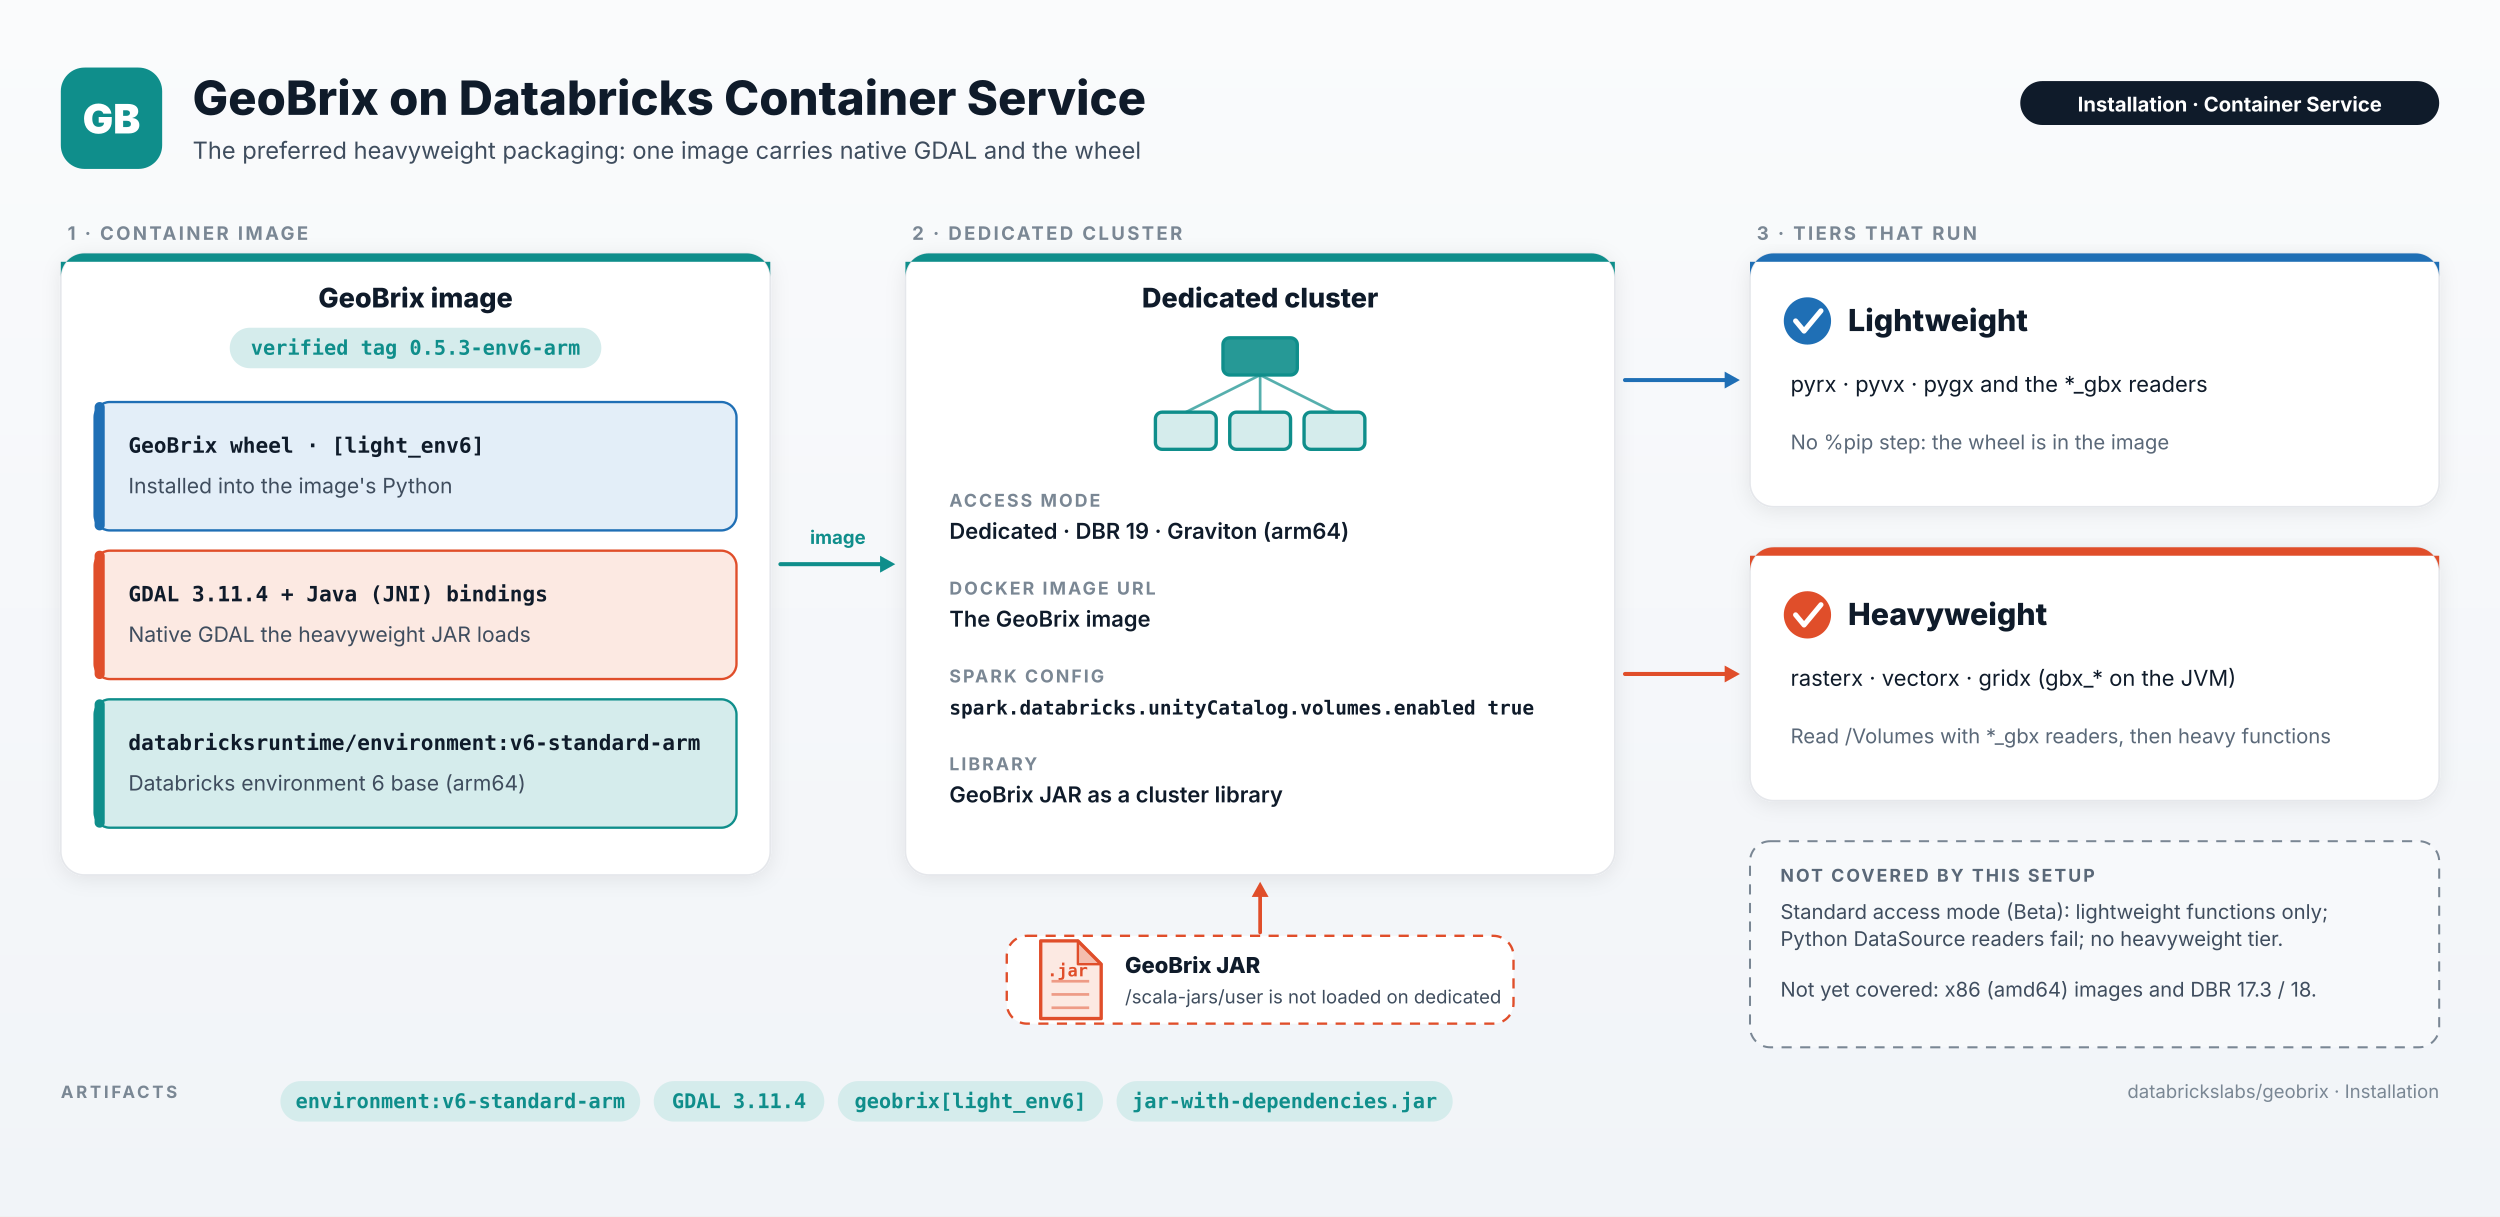
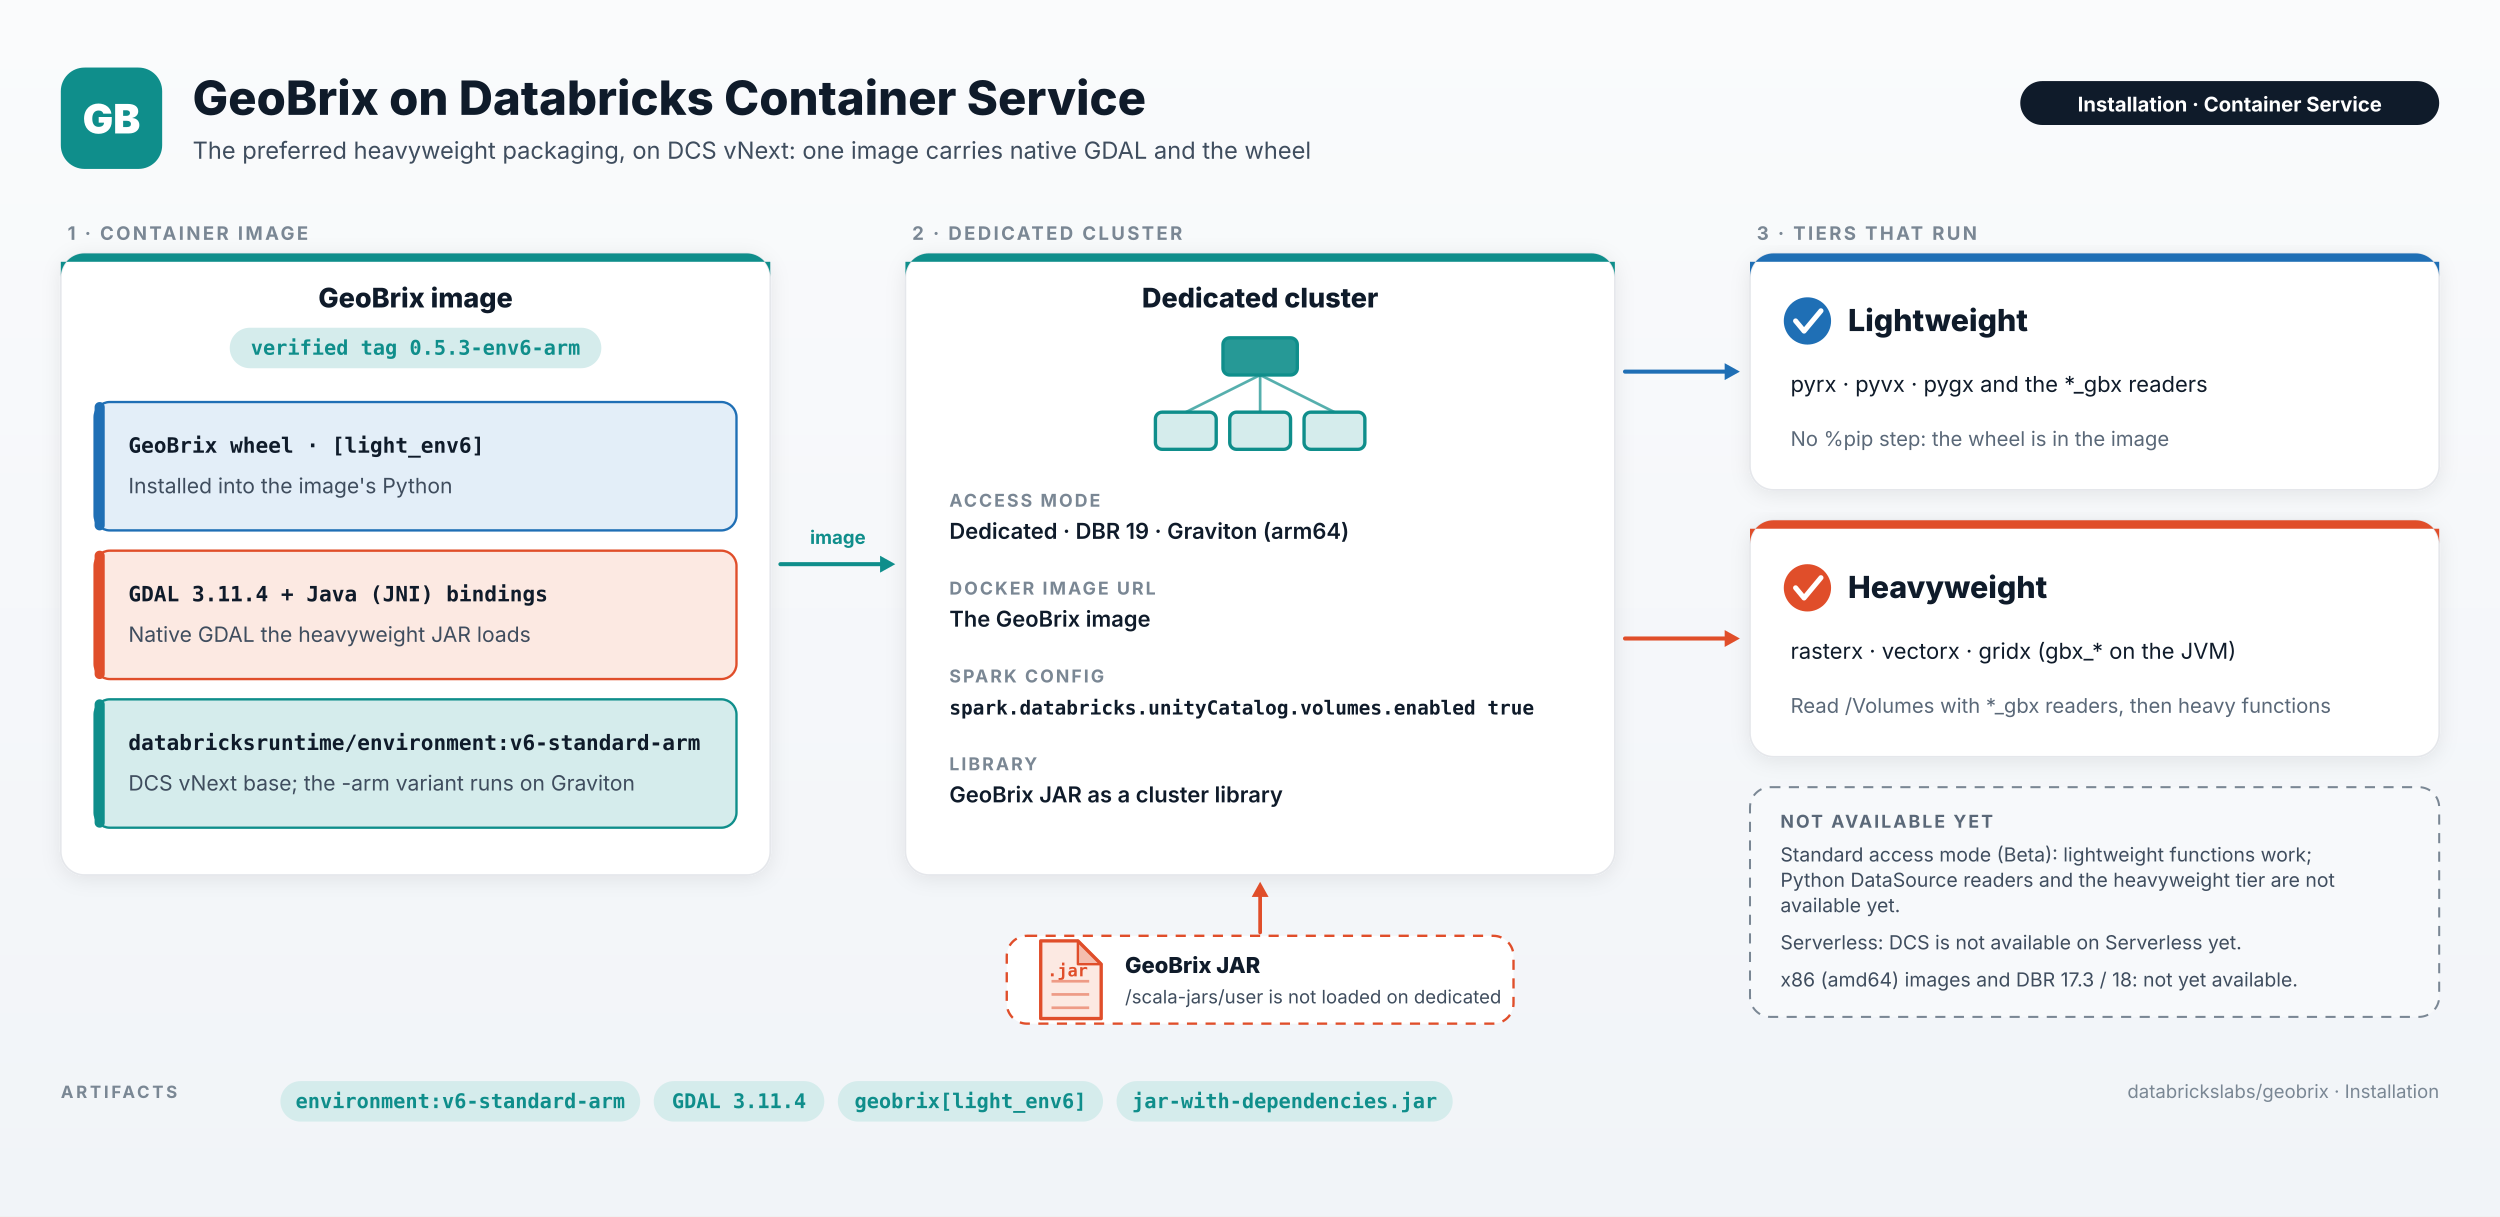
<svg xmlns="http://www.w3.org/2000/svg" viewBox="0 0 1480 720" width="1480" height="720" style="font-family: Inter, -apple-system, system-ui, sans-serif;">
  <defs>
    <filter id="card-shadow" x="-5%" y="-5%" width="110%" height="115%">
      <feDropShadow dx="0" dy="2" stdDeviation="6" flood-color="#0F1B2A" flood-opacity="0.08" />
    </filter>
    <linearGradient id="bg" x1="0" y1="0" x2="0" y2="1">
      <stop offset="0" stop-color="#FAFBFC" />
      <stop offset="1" stop-color="#F1F4F8" />
    </linearGradient>
  </defs>
  <rect x="0" y="0" width="1480" height="720" fill="url(#bg)" />
  <rect x="36" y="40" rx="14" ry="14" width="60" height="60" fill="#0F8E8B" />
  <text x="66.0" y="79.0" text-anchor="middle" font-family="Inter, -apple-system, system-ui, sans-serif" font-size="24" font-weight="900" fill="#FFFFFF">GB</text>
  <text x="114" y="68" font-family="Inter, -apple-system, system-ui, sans-serif" font-size="28" font-weight="800" fill="#0F1B2A" text-anchor="start">GeoBrix on Databricks Container Service</text>
-   <text x="114" y="94" font-family="Inter, -apple-system, system-ui, sans-serif" font-size="14" font-weight="400" fill="#3F4D5E" text-anchor="start">The preferred heavyweight packaging: one image carries native GDAL and the wheel</text>
+   <text x="114" y="94" font-family="Inter, -apple-system, system-ui, sans-serif" font-size="14" font-weight="400" fill="#3F4D5E" text-anchor="start">The preferred heavyweight packaging, on DCS vNext: one image carries native GDAL and the wheel</text>
  <rect x="1196" y="48" rx="13" ry="13" width="248" height="26" fill="#0F1B2A" />
  <text x="1320.0" y="66" text-anchor="middle" font-family="Inter, -apple-system, system-ui, sans-serif" font-size="12" font-weight="700" fill="#FFFFFF">Installation  ·  Container Service</text>
  <text x="40" y="142" font-family="Inter, -apple-system, system-ui, sans-serif" font-size="11" font-weight="700" fill="#7A8794" text-anchor="start" letter-spacing="1.4">1 · CONTAINER IMAGE</text>
  <rect x="36" y="150" rx="14" ry="14" width="420" height="368" fill="#FFFFFF" stroke="#E5E7EB" stroke-width="1" filter="url(#card-shadow)" />
  <path d="M 36 164 A 14 14 0 0 1 50 150 H 442 A 14 14 0 0 1 456 164 V 155 H 36 Z" fill="#0F8E8B" />
  <text x="246.0" y="182" font-family="Inter, -apple-system, system-ui, sans-serif" font-size="16" font-weight="800" fill="#0F1B2A" text-anchor="middle">GeoBrix image</text>
  <rect x="136.0" y="194" rx="12" ry="12" width="220" height="24" fill="#D5ECEC" />
  <text x="246.0" y="210.0" text-anchor="middle" font-family="ui-monospace, SFMono-Regular, Menlo, Consolas, monospace" font-size="12" font-weight="700" fill="#0F8E8B">verified tag  0.5.3-env6-arm</text>
  <rect x="56" y="238" rx="9" ry="9" width="380" height="76" fill="#E3EEF8" stroke="#1F6FB5" stroke-width="1.4" />
  <rect x="56" y="238" width="6" height="76" rx="3" ry="3" fill="#1F6FB5" />
  <text x="76" y="268" font-family="ui-monospace, SFMono-Regular, Menlo, Consolas, monospace" font-size="12.5" font-weight="700" fill="#0F1B2A" text-anchor="start">GeoBrix wheel  ·  [light_env6]</text>
  <text x="76" y="292" font-family="Inter, -apple-system, system-ui, sans-serif" font-size="12.5" font-weight="400" fill="#3F4D5E" text-anchor="start">Installed into the image's Python</text>
  <rect x="56" y="326" rx="9" ry="9" width="380" height="76" fill="#FCE9E2" stroke="#E04E2A" stroke-width="1.4" />
  <rect x="56" y="326" width="6" height="76" rx="3" ry="3" fill="#E04E2A" />
  <text x="76" y="356" font-family="ui-monospace, SFMono-Regular, Menlo, Consolas, monospace" font-size="12.5" font-weight="700" fill="#0F1B2A" text-anchor="start">GDAL 3.11.4 + Java (JNI) bindings</text>
  <text x="76" y="380" font-family="Inter, -apple-system, system-ui, sans-serif" font-size="12.5" font-weight="400" fill="#3F4D5E" text-anchor="start">Native GDAL the heavyweight JAR loads</text>
  <rect x="56" y="414" rx="9" ry="9" width="380" height="76" fill="#D5ECEC" stroke="#0F8E8B" stroke-width="1.4" />
  <rect x="56" y="414" width="6" height="76" rx="3" ry="3" fill="#0F8E8B" />
  <text x="76" y="444" font-family="ui-monospace, SFMono-Regular, Menlo, Consolas, monospace" font-size="12.5" font-weight="700" fill="#0F1B2A" text-anchor="start">databricksruntime/environment:v6-standard-arm</text>
-   <text x="76" y="468" font-family="Inter, -apple-system, system-ui, sans-serif" font-size="12.5" font-weight="400" fill="#3F4D5E" text-anchor="start">Databricks environment 6 base (arm64)</text>
+   <text x="76" y="468" font-family="Inter, -apple-system, system-ui, sans-serif" font-size="12.5" font-weight="400" fill="#3F4D5E" text-anchor="start">DCS vNext base; the -arm variant runs on Graviton</text>
  <text x="540" y="142" font-family="Inter, -apple-system, system-ui, sans-serif" font-size="11" font-weight="700" fill="#7A8794" text-anchor="start" letter-spacing="1.4">2 · DEDICATED CLUSTER</text>
  <rect x="536" y="150" rx="14" ry="14" width="420" height="368" fill="#FFFFFF" stroke="#E5E7EB" stroke-width="1" filter="url(#card-shadow)" />
  <path d="M 536 164 A 14 14 0 0 1 550 150 H 942 A 14 14 0 0 1 956 164 V 155 H 536 Z" fill="#0F8E8B" />
  <text x="746.0" y="182" font-family="Inter, -apple-system, system-ui, sans-serif" font-size="16" font-weight="800" fill="#0F1B2A" text-anchor="middle">Dedicated cluster</text>
  <rect x="724.0" y="200" rx="4" ry="4" width="44" height="22" fill="#0F8E8B" fill-opacity="0.9" stroke="#0F8E8B" stroke-width="2" />
  <rect x="684.0" y="244" rx="4" ry="4" width="36" height="22" fill="#D5ECEC" stroke="#0F8E8B" stroke-width="2" />
  <line x1="746.0" y1="222" x2="702.0" y2="244" stroke="#0F8E8B" stroke-width="1.6" stroke-opacity="0.7" />
  <rect x="728.0" y="244" rx="4" ry="4" width="36" height="22" fill="#D5ECEC" stroke="#0F8E8B" stroke-width="2" />
  <line x1="746.0" y1="222" x2="746.0" y2="244" stroke="#0F8E8B" stroke-width="1.6" stroke-opacity="0.7" />
  <rect x="772.0" y="244" rx="4" ry="4" width="36" height="22" fill="#D5ECEC" stroke="#0F8E8B" stroke-width="2" />
  <line x1="746.0" y1="222" x2="790.0" y2="244" stroke="#0F8E8B" stroke-width="1.6" stroke-opacity="0.7" />
  <text x="562" y="300" font-family="Inter, -apple-system, system-ui, sans-serif" font-size="10.5" font-weight="700" fill="#7A8794" text-anchor="start" letter-spacing="1.2">ACCESS MODE</text>
  <text x="562" y="319" font-family="Inter, -apple-system, system-ui, sans-serif" font-size="13" font-weight="600" fill="#0F1B2A" text-anchor="start">Dedicated  ·  DBR 19  ·  Graviton (arm64)</text>
  <text x="562" y="352" font-family="Inter, -apple-system, system-ui, sans-serif" font-size="10.5" font-weight="700" fill="#7A8794" text-anchor="start" letter-spacing="1.2">DOCKER IMAGE URL</text>
  <text x="562" y="371" font-family="Inter, -apple-system, system-ui, sans-serif" font-size="13" font-weight="600" fill="#0F1B2A" text-anchor="start">The GeoBrix image</text>
  <text x="562" y="404" font-family="Inter, -apple-system, system-ui, sans-serif" font-size="10.5" font-weight="700" fill="#7A8794" text-anchor="start" letter-spacing="1.2">SPARK CONFIG</text>
  <text x="562" y="423" font-family="ui-monospace, SFMono-Regular, Menlo, Consolas, monospace" font-size="11.5" font-weight="600" fill="#0F1B2A" text-anchor="start">spark.databricks.unityCatalog.volumes.enabled true</text>
  <text x="562" y="456" font-family="Inter, -apple-system, system-ui, sans-serif" font-size="10.5" font-weight="700" fill="#7A8794" text-anchor="start" letter-spacing="1.2">LIBRARY</text>
  <text x="562" y="475" font-family="Inter, -apple-system, system-ui, sans-serif" font-size="13" font-weight="600" fill="#0F1B2A" text-anchor="start">GeoBrix JAR as a cluster library</text>
  <rect x="596.0" y="554" rx="12" ry="12" width="300" height="52" fill="#FFFFFF" stroke="#E04E2A" stroke-width="1.4" stroke-dasharray="6 5" />
  <path d="M 616.1 557.0 H 638.1 L 651.9 570.8 V 603.0 H 616.1 Z" fill="#FCE9E2" stroke="#E04E2A" stroke-width="2" stroke-linejoin="round" />
  <path d="M 638.1 557.0 V 570.8 H 651.9 Z" fill="#E04E2A" fill-opacity="0.28" stroke="#E04E2A" stroke-width="1.4" stroke-linejoin="round" />
  <line x1="622.5" y1="580.9" x2="644.8" y2="580.9" stroke="#E04E2A" stroke-width="1.6" stroke-opacity="0.5" />
  <line x1="622.5" y1="588.7" x2="644.8" y2="588.7" stroke="#E04E2A" stroke-width="1.6" stroke-opacity="0.5" />
  <line x1="622.5" y1="596.6" x2="644.8" y2="596.6" stroke="#E04E2A" stroke-width="1.6" stroke-opacity="0.5" />
  <text x="632.0" y="578" text-anchor="middle" font-family="ui-monospace, SFMono-Regular, Menlo, monospace" font-size="10" font-weight="800" fill="#E04E2A">.jar</text>
  <text x="666.0" y="576" font-family="Inter, -apple-system, system-ui, sans-serif" font-size="13" font-weight="800" fill="#0F1B2A" text-anchor="start">GeoBrix JAR</text>
  <text x="666.0" y="594" font-family="Inter, -apple-system, system-ui, sans-serif" font-size="11" font-weight="400" fill="#3F4D5E" text-anchor="start">/scala-jars/user is not loaded on dedicated</text>
  <line x1="746.0" y1="552.0" x2="746.0" y2="531.0" stroke="#E04E2A" stroke-width="2.2" stroke-linecap="round" />
  <polygon points="746.0,522.0 751.0,531.0 741.0,531.0" fill="#E04E2A" />
  <line x1="462.0" y1="334.0" x2="521.0" y2="334.0" stroke="#0F8E8B" stroke-width="2.4" stroke-linecap="round" />
  <polygon points="530.0,334.0 521.0,339.0 521.0,329.0" fill="#0F8E8B" />
  <text x="496.0" y="322.0" font-family="Inter, -apple-system, system-ui, sans-serif" font-size="11" font-weight="700" fill="#0F8E8B" text-anchor="middle">image</text>
  <text x="1040" y="142" font-family="Inter, -apple-system, system-ui, sans-serif" font-size="11" font-weight="700" fill="#7A8794" text-anchor="start" letter-spacing="1.4">3 · TIERS THAT RUN</text>
-   <rect x="1036" y="150" rx="14" ry="14" width="408" height="150" fill="#FFFFFF" stroke="#E5E7EB" stroke-width="1" filter="url(#card-shadow)" />
+   <rect x="1036" y="150" rx="14" ry="14" width="408" height="140" fill="#FFFFFF" stroke="#E5E7EB" stroke-width="1" filter="url(#card-shadow)" />
  <path d="M 1036 164 A 14 14 0 0 1 1050 150 H 1430 A 14 14 0 0 1 1444 164 V 155 H 1036 Z" fill="#1F6FB5" />
  <circle cx="1070" cy="190" r="14" fill="#1F6FB5" />
  <path d="M 1063 190 L 1068 196 L 1078 184" fill="none" stroke="#FFFFFF" stroke-width="3" stroke-linecap="round" stroke-linejoin="round" />
  <text x="1094" y="196" font-family="Inter, -apple-system, system-ui, sans-serif" font-size="18" font-weight="800" fill="#0F1B2A" text-anchor="start">Lightweight</text>
  <text x="1060" y="232" font-family="Inter, -apple-system, system-ui, sans-serif" font-size="13" font-weight="400" fill="#0F1B2A" text-anchor="start">pyrx · pyvx · pygx and the *_gbx readers</text>
-   <text x="1060" y="266" font-family="Inter, -apple-system, system-ui, sans-serif" font-size="12" font-weight="400" fill="#5A6878" text-anchor="start">No %pip step: the wheel is in the image</text>
-   <rect x="1036" y="324" rx="14" ry="14" width="408" height="150" fill="#FFFFFF" stroke="#E5E7EB" stroke-width="1" filter="url(#card-shadow)" />
-   <path d="M 1036 338 A 14 14 0 0 1 1050 324 H 1430 A 14 14 0 0 1 1444 338 V 329 H 1036 Z" fill="#E04E2A" />
-   <circle cx="1070" cy="364" r="14" fill="#E04E2A" />
-   <path d="M 1063 364 L 1068 370 L 1078 358" fill="none" stroke="#FFFFFF" stroke-width="3" stroke-linecap="round" stroke-linejoin="round" />
-   <text x="1094" y="370" font-family="Inter, -apple-system, system-ui, sans-serif" font-size="18" font-weight="800" fill="#0F1B2A" text-anchor="start">Heavyweight</text>
-   <text x="1060" y="406" font-family="Inter, -apple-system, system-ui, sans-serif" font-size="13" font-weight="400" fill="#0F1B2A" text-anchor="start">rasterx · vectorx · gridx (gbx_* on the JVM)</text>
-   <text x="1060" y="440" font-family="Inter, -apple-system, system-ui, sans-serif" font-size="12" font-weight="400" fill="#5A6878" text-anchor="start">Read /Volumes with *_gbx readers, then heavy functions</text>
-   <line x1="962.0" y1="225.0" x2="1021.0" y2="225.0" stroke="#1F6FB5" stroke-width="2.4" stroke-linecap="round" />
-   <polygon points="1030.0,225.0 1021.0,230.0 1021.0,220.0" fill="#1F6FB5" />
-   <line x1="962.0" y1="399.0" x2="1021.0" y2="399.0" stroke="#E04E2A" stroke-width="2.4" stroke-linecap="round" />
-   <polygon points="1030.0,399.0 1021.0,404.0 1021.0,394.0" fill="#E04E2A" />
-   <rect x="1036" y="498" rx="12" ry="12" width="408" height="122" fill="#F7F9FB" stroke="#7A8794" stroke-width="1.2" stroke-dasharray="6 5" />
-   <text x="1054" y="522" font-family="Inter, -apple-system, system-ui, sans-serif" font-size="10.5" font-weight="700" fill="#5A6878" text-anchor="start" letter-spacing="1.2">NOT COVERED BY THIS SETUP</text>
-   <text x="1054" y="544" font-family="Inter, -apple-system, system-ui, sans-serif" font-size="12" font-weight="400" fill="#3F4D5E" text-anchor="start">Standard access mode (Beta): lightweight functions only;</text>
-   <text x="1054" y="560" font-family="Inter, -apple-system, system-ui, sans-serif" font-size="12" font-weight="400" fill="#3F4D5E" text-anchor="start">Python DataSource readers fail; no heavyweight tier.</text>
-   <text x="1054" y="590" font-family="Inter, -apple-system, system-ui, sans-serif" font-size="12" font-weight="400" fill="#3F4D5E" text-anchor="start">Not yet covered: x86 (amd64) images and DBR 17.3 / 18.</text>
+   <text x="1060" y="264" font-family="Inter, -apple-system, system-ui, sans-serif" font-size="12" font-weight="400" fill="#5A6878" text-anchor="start">No %pip step: the wheel is in the image</text>
+   <rect x="1036" y="308" rx="14" ry="14" width="408" height="140" fill="#FFFFFF" stroke="#E5E7EB" stroke-width="1" filter="url(#card-shadow)" />
+   <path d="M 1036 322 A 14 14 0 0 1 1050 308 H 1430 A 14 14 0 0 1 1444 322 V 313 H 1036 Z" fill="#E04E2A" />
+   <circle cx="1070" cy="348" r="14" fill="#E04E2A" />
+   <path d="M 1063 348 L 1068 354 L 1078 342" fill="none" stroke="#FFFFFF" stroke-width="3" stroke-linecap="round" stroke-linejoin="round" />
+   <text x="1094" y="354" font-family="Inter, -apple-system, system-ui, sans-serif" font-size="18" font-weight="800" fill="#0F1B2A" text-anchor="start">Heavyweight</text>
+   <text x="1060" y="390" font-family="Inter, -apple-system, system-ui, sans-serif" font-size="13" font-weight="400" fill="#0F1B2A" text-anchor="start">rasterx · vectorx · gridx (gbx_* on the JVM)</text>
+   <text x="1060" y="422" font-family="Inter, -apple-system, system-ui, sans-serif" font-size="12" font-weight="400" fill="#5A6878" text-anchor="start">Read /Volumes with *_gbx readers, then heavy functions</text>
+   <line x1="962.0" y1="220.0" x2="1021.0" y2="220.0" stroke="#1F6FB5" stroke-width="2.4" stroke-linecap="round" />
+   <polygon points="1030.0,220.0 1021.0,225.0 1021.0,215.0" fill="#1F6FB5" />
+   <line x1="962.0" y1="378.0" x2="1021.0" y2="378.0" stroke="#E04E2A" stroke-width="2.4" stroke-linecap="round" />
+   <polygon points="1030.0,378.0 1021.0,383.0 1021.0,373.0" fill="#E04E2A" />
+   <rect x="1036" y="466" rx="12" ry="12" width="408" height="136" fill="#F7F9FB" stroke="#7A8794" stroke-width="1.2" stroke-dasharray="6 5" />
+   <text x="1054" y="490" font-family="Inter, -apple-system, system-ui, sans-serif" font-size="10.5" font-weight="700" fill="#5A6878" text-anchor="start" letter-spacing="1.2">NOT AVAILABLE YET</text>
+   <text x="1054" y="510" font-family="Inter, -apple-system, system-ui, sans-serif" font-size="11.5" font-weight="400" fill="#3F4D5E" text-anchor="start">Standard access mode (Beta): lightweight functions work;</text>
+   <text x="1054" y="525" font-family="Inter, -apple-system, system-ui, sans-serif" font-size="11.5" font-weight="400" fill="#3F4D5E" text-anchor="start">Python DataSource readers and the heavyweight tier are not</text>
+   <text x="1054" y="540" font-family="Inter, -apple-system, system-ui, sans-serif" font-size="11.5" font-weight="400" fill="#3F4D5E" text-anchor="start">available yet.</text>
+   <text x="1054" y="562" font-family="Inter, -apple-system, system-ui, sans-serif" font-size="11.5" font-weight="400" fill="#3F4D5E" text-anchor="start">Serverless: DCS is not available on Serverless yet.</text>
+   <text x="1054" y="584" font-family="Inter, -apple-system, system-ui, sans-serif" font-size="11.5" font-weight="400" fill="#3F4D5E" text-anchor="start">x86 (amd64) images and DBR 17.3 / 18: not yet available.</text>
  <text x="36" y="650" font-family="Inter, -apple-system, system-ui, sans-serif" font-size="10" font-weight="700" fill="#7A8794" text-anchor="start" letter-spacing="1.6">ARTIFACTS</text>
  <rect x="166" y="640" rx="12" ry="12" width="213" height="24" fill="#D5ECEC" />
  <text x="272.5" y="656.0" text-anchor="middle" font-family="ui-monospace, SFMono-Regular, Menlo, Consolas, monospace" font-size="12" font-weight="700" fill="#0F8E8B">environment:v6-standard-arm</text>
  <rect x="387" y="640" rx="12" ry="12" width="101" height="24" fill="#D5ECEC" />
  <text x="437.5" y="656.0" text-anchor="middle" font-family="ui-monospace, SFMono-Regular, Menlo, Consolas, monospace" font-size="12" font-weight="700" fill="#0F8E8B">GDAL 3.11.4</text>
  <rect x="496" y="640" rx="12" ry="12" width="157" height="24" fill="#D5ECEC" />
  <text x="574.5" y="656.0" text-anchor="middle" font-family="ui-monospace, SFMono-Regular, Menlo, Consolas, monospace" font-size="12" font-weight="700" fill="#0F8E8B">geobrix[light_env6]</text>
  <rect x="661" y="640" rx="12" ry="12" width="199" height="24" fill="#D5ECEC" />
  <text x="760.5" y="656.0" text-anchor="middle" font-family="ui-monospace, SFMono-Regular, Menlo, Consolas, monospace" font-size="12" font-weight="700" fill="#0F8E8B">jar-with-dependencies.jar</text>
  <text x="1444" y="650" font-family="Inter, -apple-system, system-ui, sans-serif" font-size="11" font-weight="400" fill="#7A8794" text-anchor="end">databrickslabs/geobrix  ·  Installation</text>
</svg>
